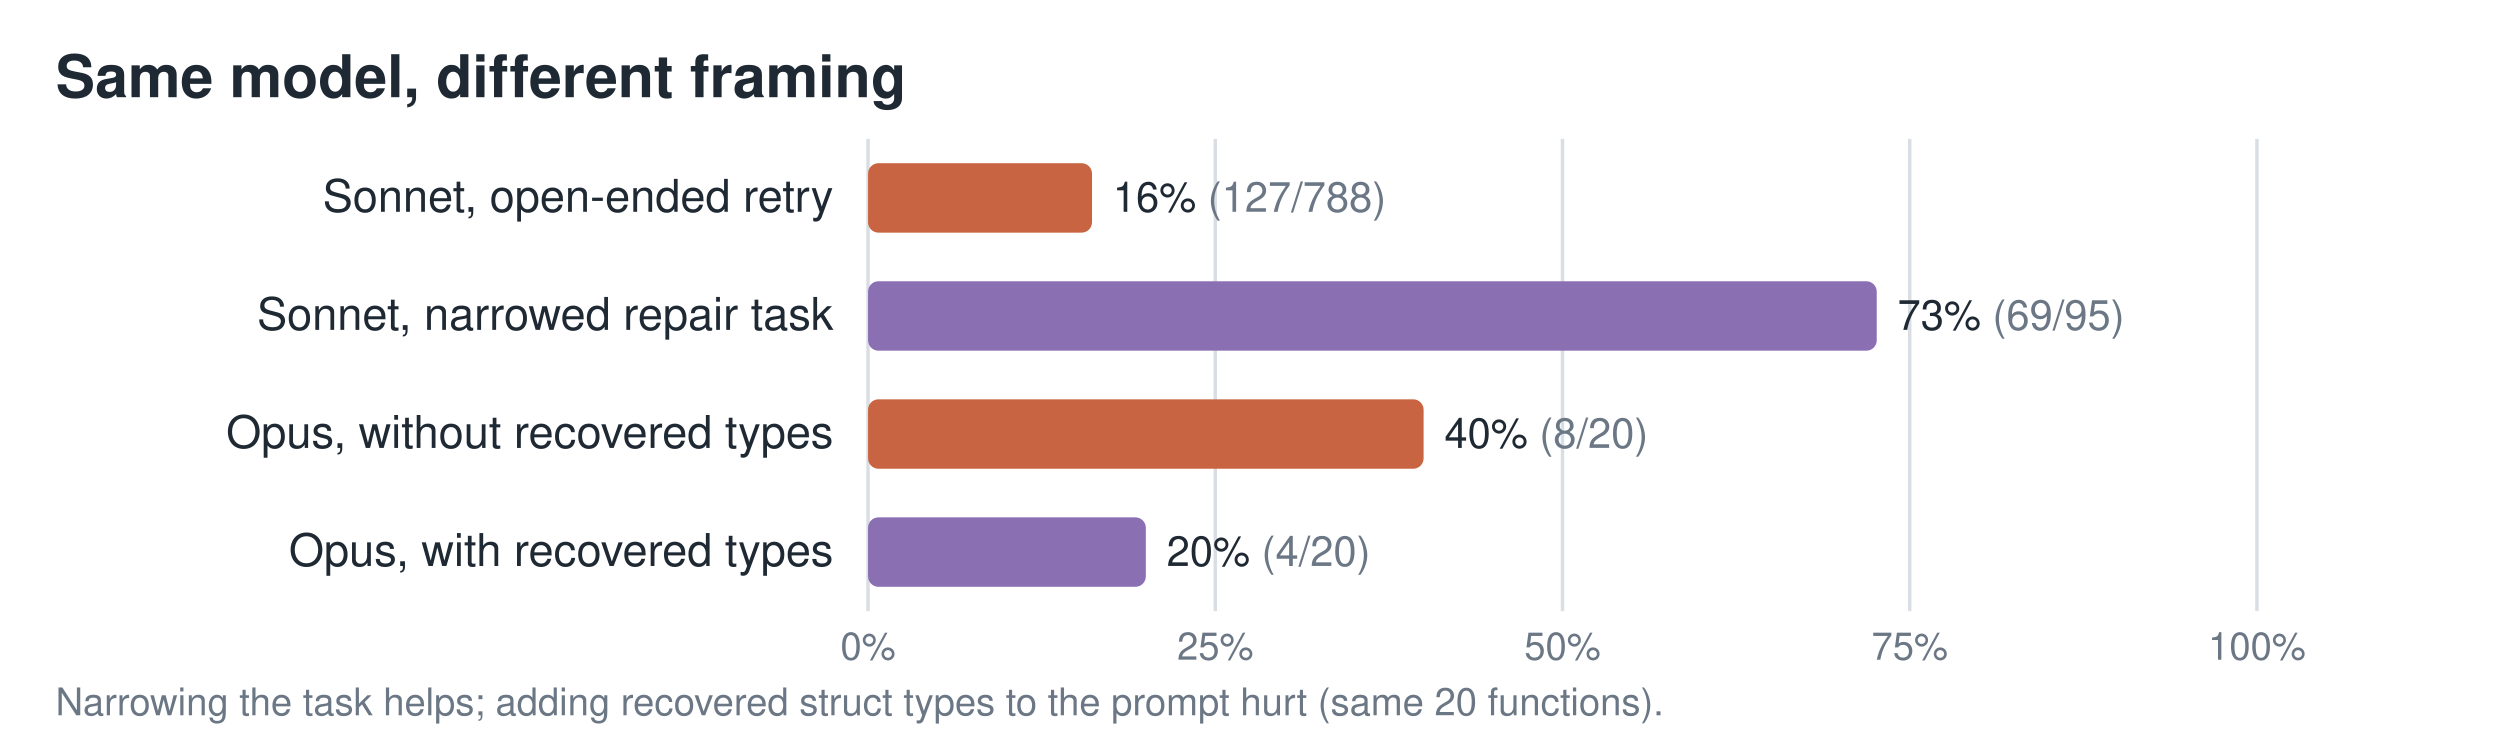
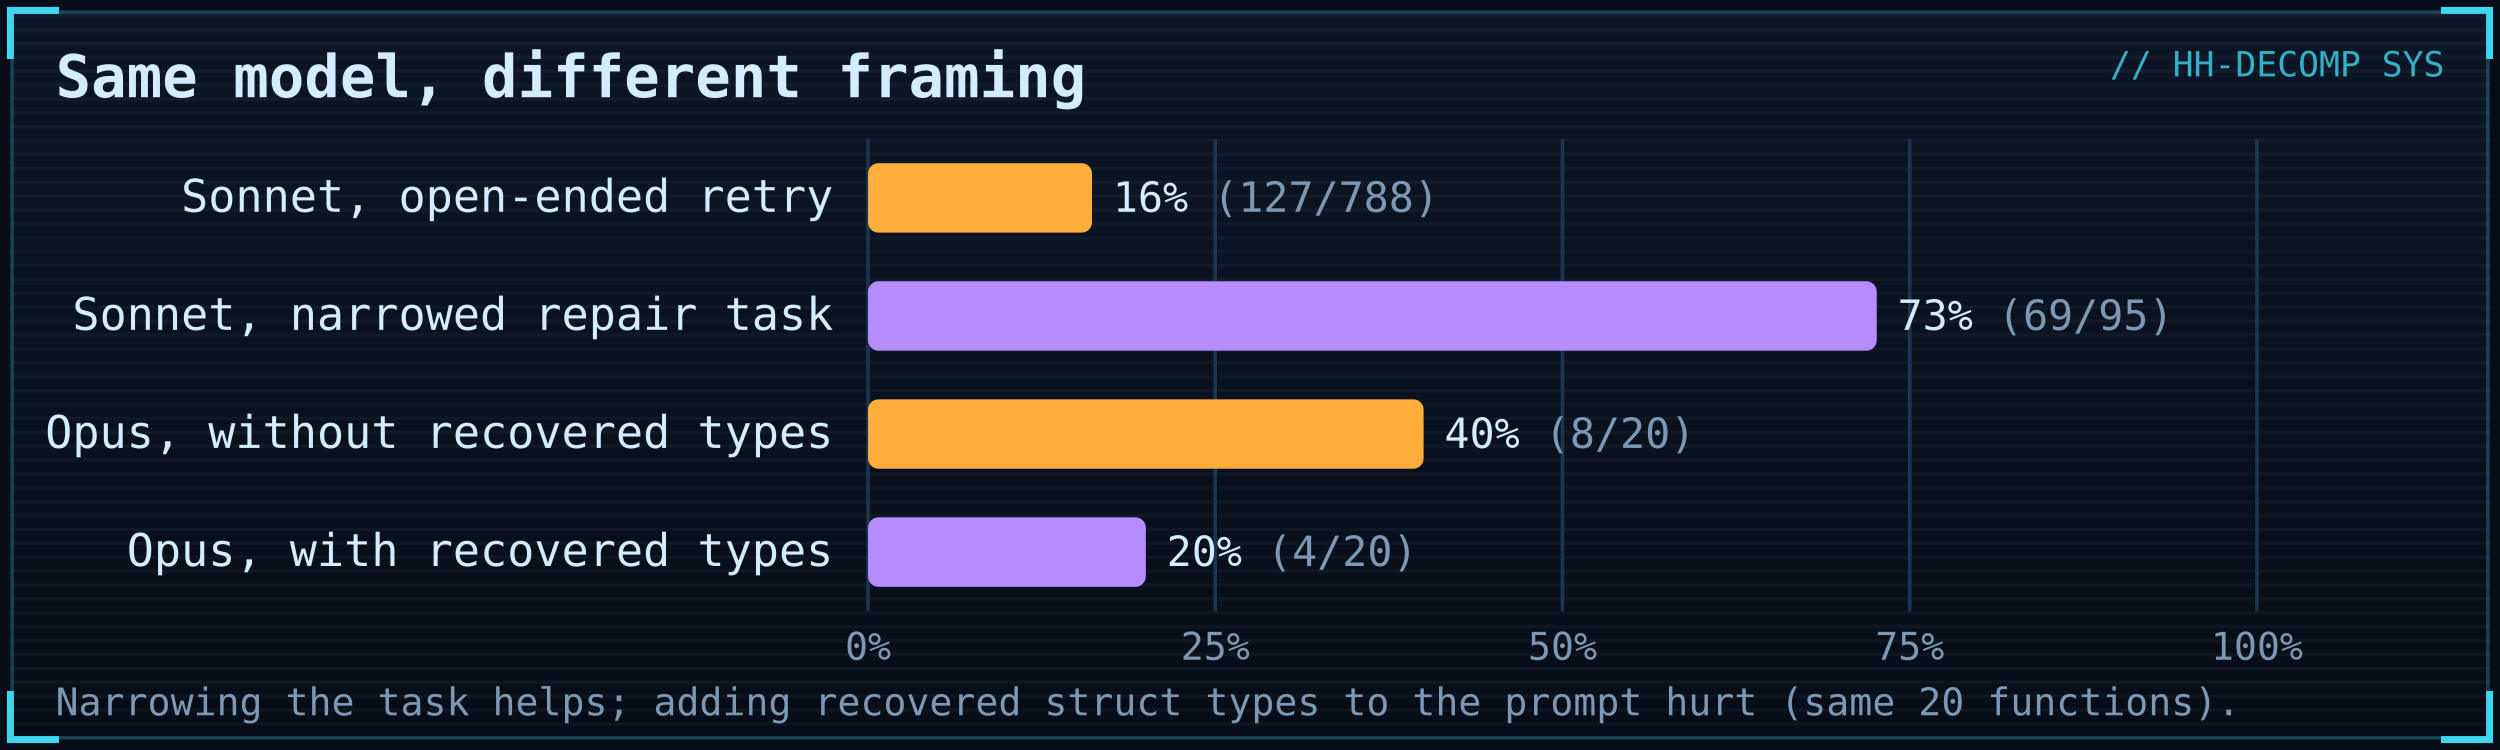
- <svg xmlns="http://www.w3.org/2000/svg" viewBox="0 0 720 216" width="720" height="216" font-family="-apple-system,Segoe UI,Helvetica,Arial,sans-serif" role="img" aria-label="Same model, different framing">
-   <rect width="100%" height="100%" fill="#ffffff" />
-   <text x="16" y="28" font-size="17" font-weight="600" fill="#1f2933">Same model, different framing</text>
-   <line x1="250.0" y1="40" x2="250.0" y2="176" stroke="#d9dee4" />
-   <text x="250.0" y="190" font-size="11" fill="#6b7785" text-anchor="middle">0%</text>
-   <line x1="350.0" y1="40" x2="350.0" y2="176" stroke="#d9dee4" />
-   <text x="350.0" y="190" font-size="11" fill="#6b7785" text-anchor="middle">25%</text>
-   <line x1="450.0" y1="40" x2="450.0" y2="176" stroke="#d9dee4" />
-   <text x="450.0" y="190" font-size="11" fill="#6b7785" text-anchor="middle">50%</text>
-   <line x1="550.0" y1="40" x2="550.0" y2="176" stroke="#d9dee4" />
-   <text x="550.0" y="190" font-size="11" fill="#6b7785" text-anchor="middle">75%</text>
-   <line x1="650.0" y1="40" x2="650.0" y2="176" stroke="#d9dee4" />
-   <text x="650.0" y="190" font-size="11" fill="#6b7785" text-anchor="middle">100%</text>
-   <text x="240" y="61" font-size="13" fill="#1f2933" text-anchor="end">Sonnet, open-ended retry</text>
-   <rect x="250" y="47" width="64.5" height="20" rx="3" fill="#c96442" />
-   <text x="320.5" y="61" font-size="12" fill="#1f2933">16% <tspan fill="#6b7785">(127/788)</tspan>
+ <svg xmlns="http://www.w3.org/2000/svg" viewBox="0 0 720 216" width="720" height="216" font-family="'Share Tech Mono','Eurostile','Bank Gothic',Consolas,'DejaVu Sans Mono',monospace" role="img" aria-label="Same model, different framing">
+   <defs>
+     <pattern id="scan" width="4" height="4" patternUnits="userSpaceOnUse">
+       <rect width="4" height="1" fill="#ffffff" opacity="0.035" />
+     </pattern>
+     <linearGradient id="panel" x1="0" y1="0" x2="0" y2="1">
+       <stop offset="0" stop-color="#0b1626" />
+       <stop offset="1" stop-color="#060d18" />
+     </linearGradient>
+   </defs>
+   <rect width="100%" height="100%" fill="#060d18" />
+   <rect x="3" y="3" width="714" height="210" fill="url(#panel)" />
+   <rect x="3" y="3" width="714" height="210" fill="url(#scan)" />
+   <rect x="3.5" y="3.5" width="713" height="209" fill="none" stroke="#3fd6ec" stroke-opacity="0.25" />
+   <path d="M3,17 V3 H17" fill="none" stroke="#3fd6ec" stroke-width="2" />
+   <path d="M703,3 H717 V17" fill="none" stroke="#3fd6ec" stroke-width="2" />
+   <path d="M3,199 V213 H17" fill="none" stroke="#3fd6ec" stroke-width="2" />
+   <path d="M703,213 H717 V199" fill="none" stroke="#3fd6ec" stroke-width="2" />
+   <text x="704" y="22" font-size="10" fill="#3fd6ec" text-anchor="end" opacity="0.8">// HH-DECOMP SYS</text>
+   <text x="16" y="28" font-size="17" font-weight="600" fill="#d4ecff">Same model, different framing</text>
+   <line x1="250.0" y1="40" x2="250.0" y2="176" stroke="#1c3552" />
+   <text x="250.0" y="190" font-size="11" fill="#7d98b4" text-anchor="middle">0%</text>
+   <line x1="350.0" y1="40" x2="350.0" y2="176" stroke="#1c3552" />
+   <text x="350.0" y="190" font-size="11" fill="#7d98b4" text-anchor="middle">25%</text>
+   <line x1="450.0" y1="40" x2="450.0" y2="176" stroke="#1c3552" />
+   <text x="450.0" y="190" font-size="11" fill="#7d98b4" text-anchor="middle">50%</text>
+   <line x1="550.0" y1="40" x2="550.0" y2="176" stroke="#1c3552" />
+   <text x="550.0" y="190" font-size="11" fill="#7d98b4" text-anchor="middle">75%</text>
+   <line x1="650.0" y1="40" x2="650.0" y2="176" stroke="#1c3552" />
+   <text x="650.0" y="190" font-size="11" fill="#7d98b4" text-anchor="middle">100%</text>
+   <text x="240" y="61" font-size="13" fill="#d4ecff" text-anchor="end">Sonnet, open-ended retry</text>
+   <rect x="250" y="47" width="64.5" height="20" rx="3" fill="#ffad3b" />
+   <text x="320.5" y="61" font-size="12" fill="#d4ecff">16% <tspan fill="#7d98b4">(127/788)</tspan>
  </text>
-   <text x="240" y="95" font-size="13" fill="#1f2933" text-anchor="end">Sonnet, narrowed repair task</text>
-   <rect x="250" y="81" width="290.5" height="20" rx="3" fill="#8a6fb3" />
-   <text x="546.5" y="95" font-size="12" fill="#1f2933">73% <tspan fill="#6b7785">(69/95)</tspan>
+   <text x="240" y="95" font-size="13" fill="#d4ecff" text-anchor="end">Sonnet, narrowed repair task</text>
+   <rect x="250" y="81" width="290.5" height="20" rx="3" fill="#b78cff" />
+   <text x="546.5" y="95" font-size="12" fill="#d4ecff">73% <tspan fill="#7d98b4">(69/95)</tspan>
  </text>
-   <text x="240" y="129" font-size="13" fill="#1f2933" text-anchor="end">Opus, without recovered types</text>
-   <rect x="250" y="115" width="160.0" height="20" rx="3" fill="#c96442" />
-   <text x="416.0" y="129" font-size="12" fill="#1f2933">40% <tspan fill="#6b7785">(8/20)</tspan>
+   <text x="240" y="129" font-size="13" fill="#d4ecff" text-anchor="end">Opus, without recovered types</text>
+   <rect x="250" y="115" width="160.0" height="20" rx="3" fill="#ffad3b" />
+   <text x="416.0" y="129" font-size="12" fill="#d4ecff">40% <tspan fill="#7d98b4">(8/20)</tspan>
  </text>
-   <text x="240" y="163" font-size="13" fill="#1f2933" text-anchor="end">Opus, with recovered types</text>
-   <rect x="250" y="149" width="80.0" height="20" rx="3" fill="#8a6fb3" />
-   <text x="336.0" y="163" font-size="12" fill="#1f2933">20% <tspan fill="#6b7785">(4/20)</tspan>
+   <text x="240" y="163" font-size="13" fill="#d4ecff" text-anchor="end">Opus, with recovered types</text>
+   <rect x="250" y="149" width="80.0" height="20" rx="3" fill="#b78cff" />
+   <text x="336.0" y="163" font-size="12" fill="#d4ecff">20% <tspan fill="#7d98b4">(4/20)</tspan>
  </text>
-   <text x="16" y="206" font-size="11" fill="#6b7785">Narrowing the task helps; adding recovered struct types to the prompt hurt (same 20 functions).</text>
+   <text x="16" y="206" font-size="11" fill="#7d98b4">Narrowing the task helps; adding recovered struct types to the prompt hurt (same 20 functions).</text>
</svg>
